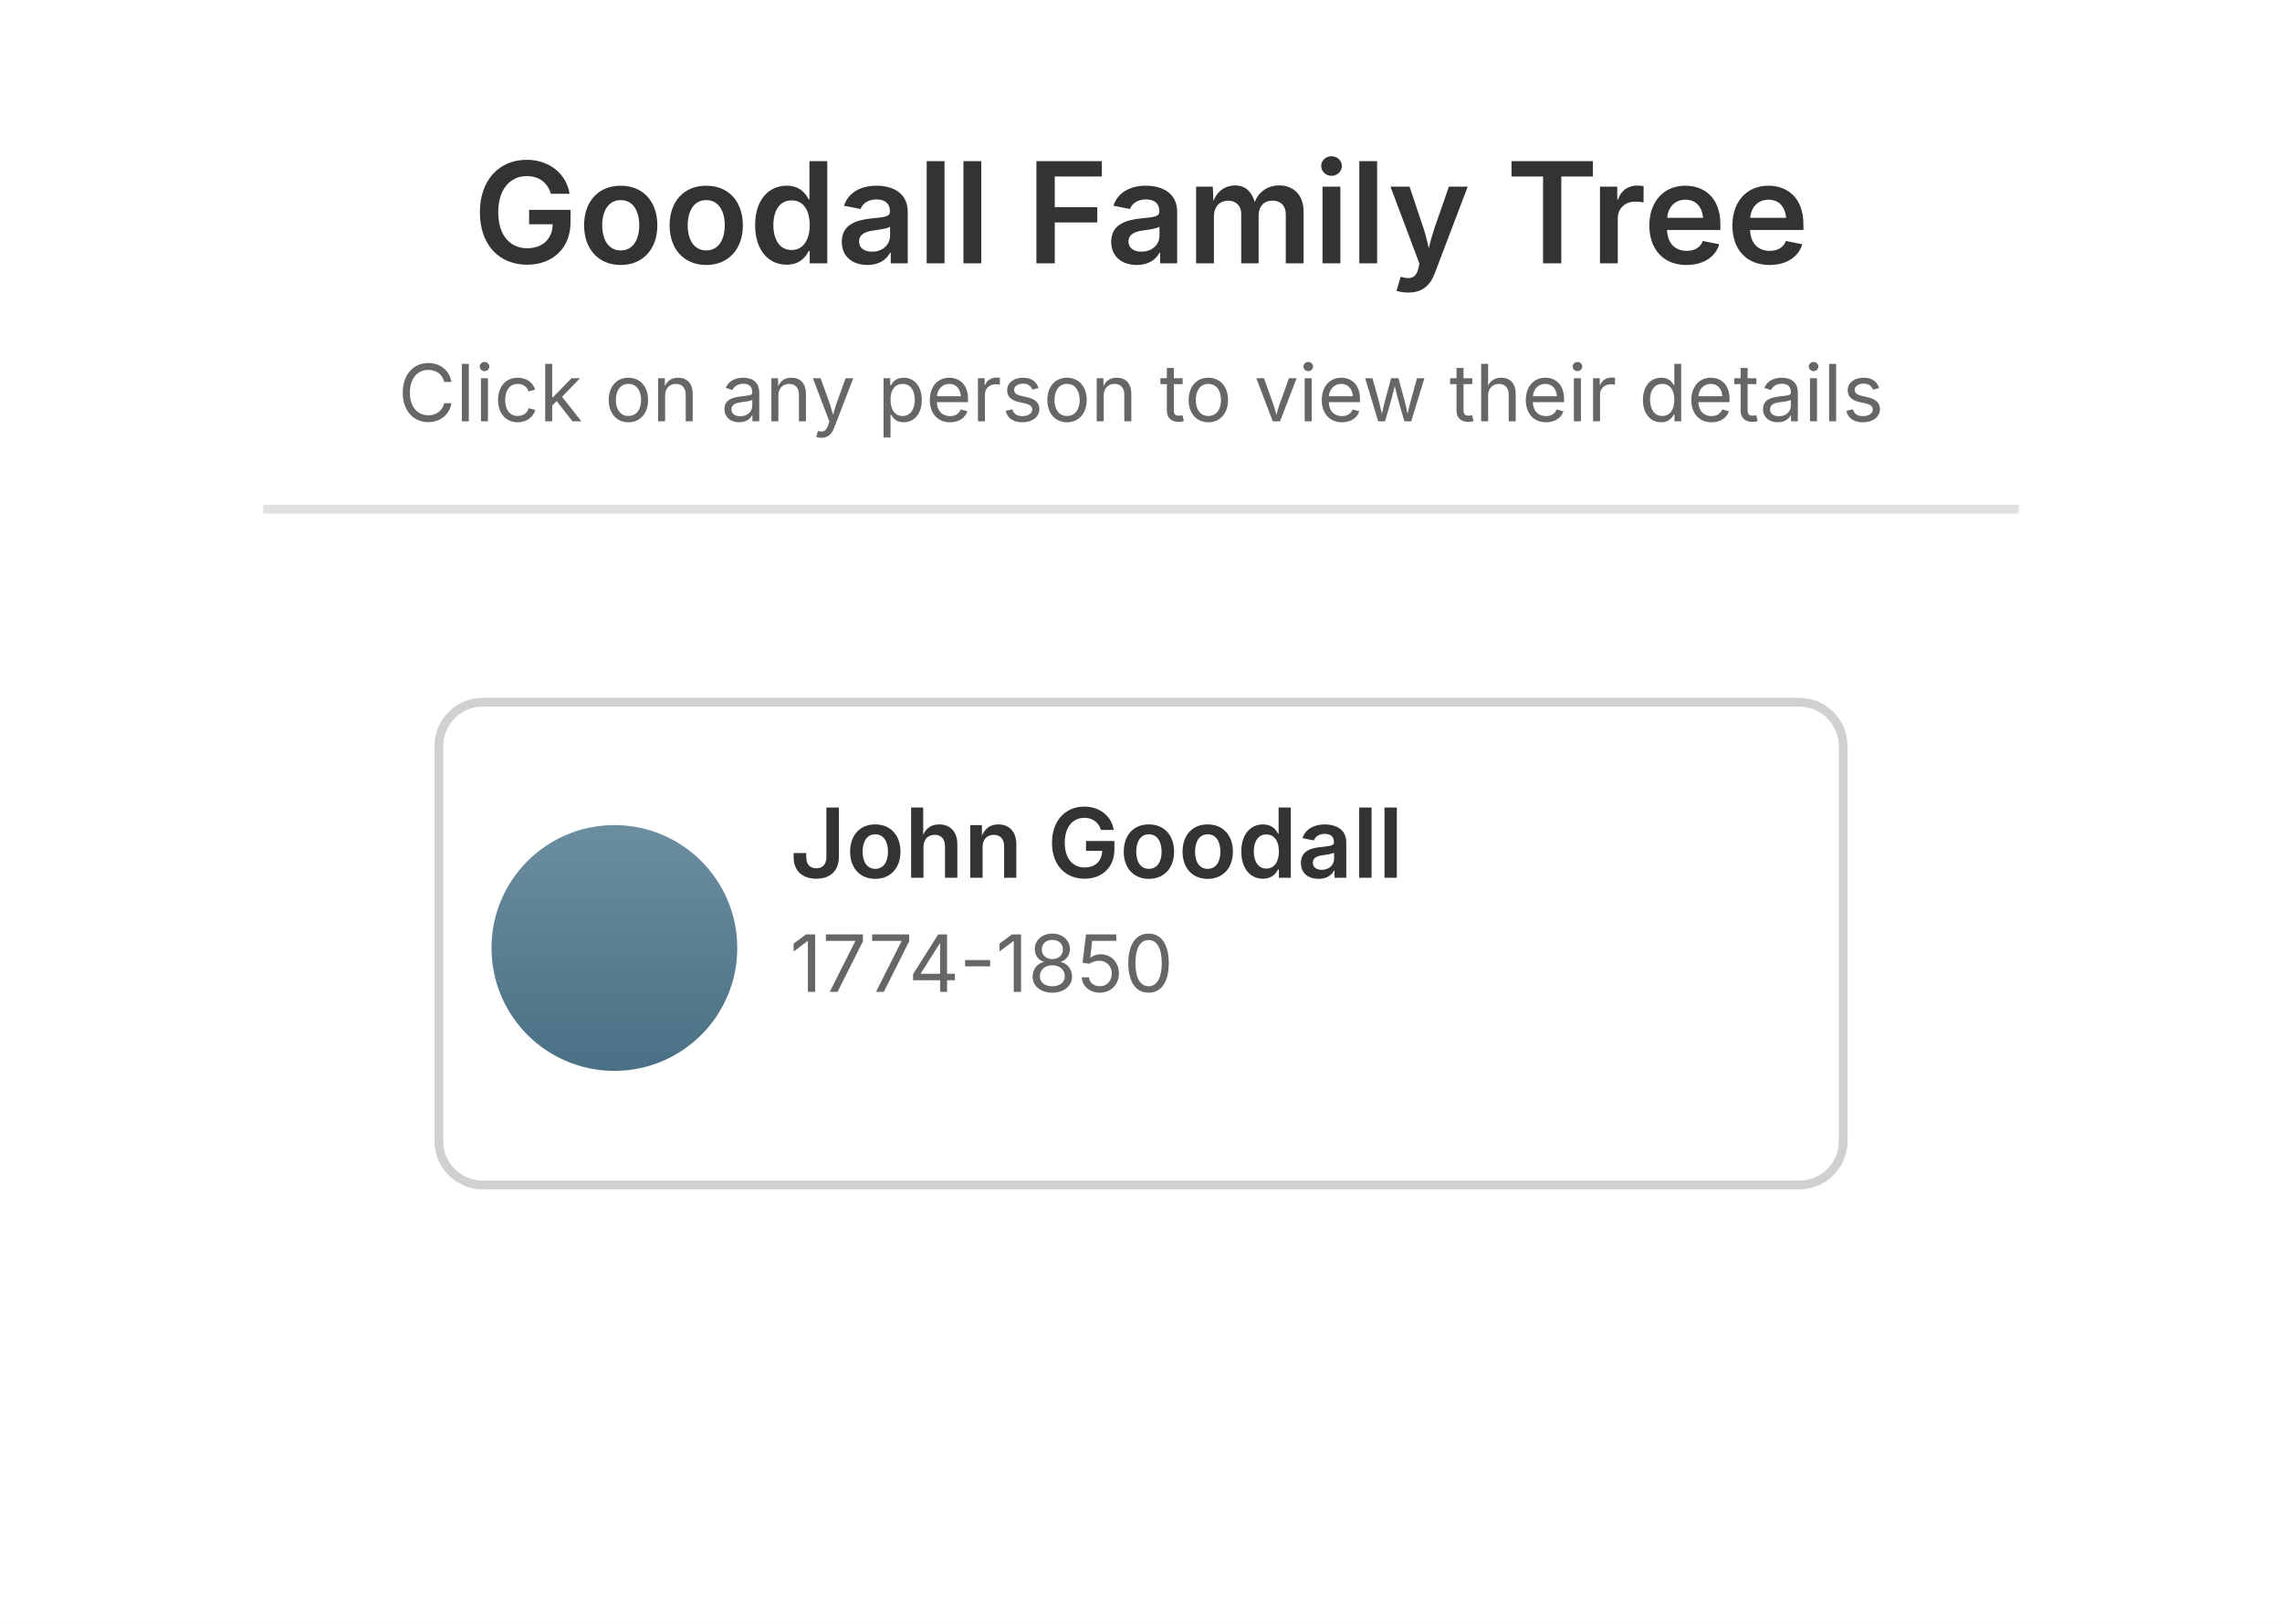
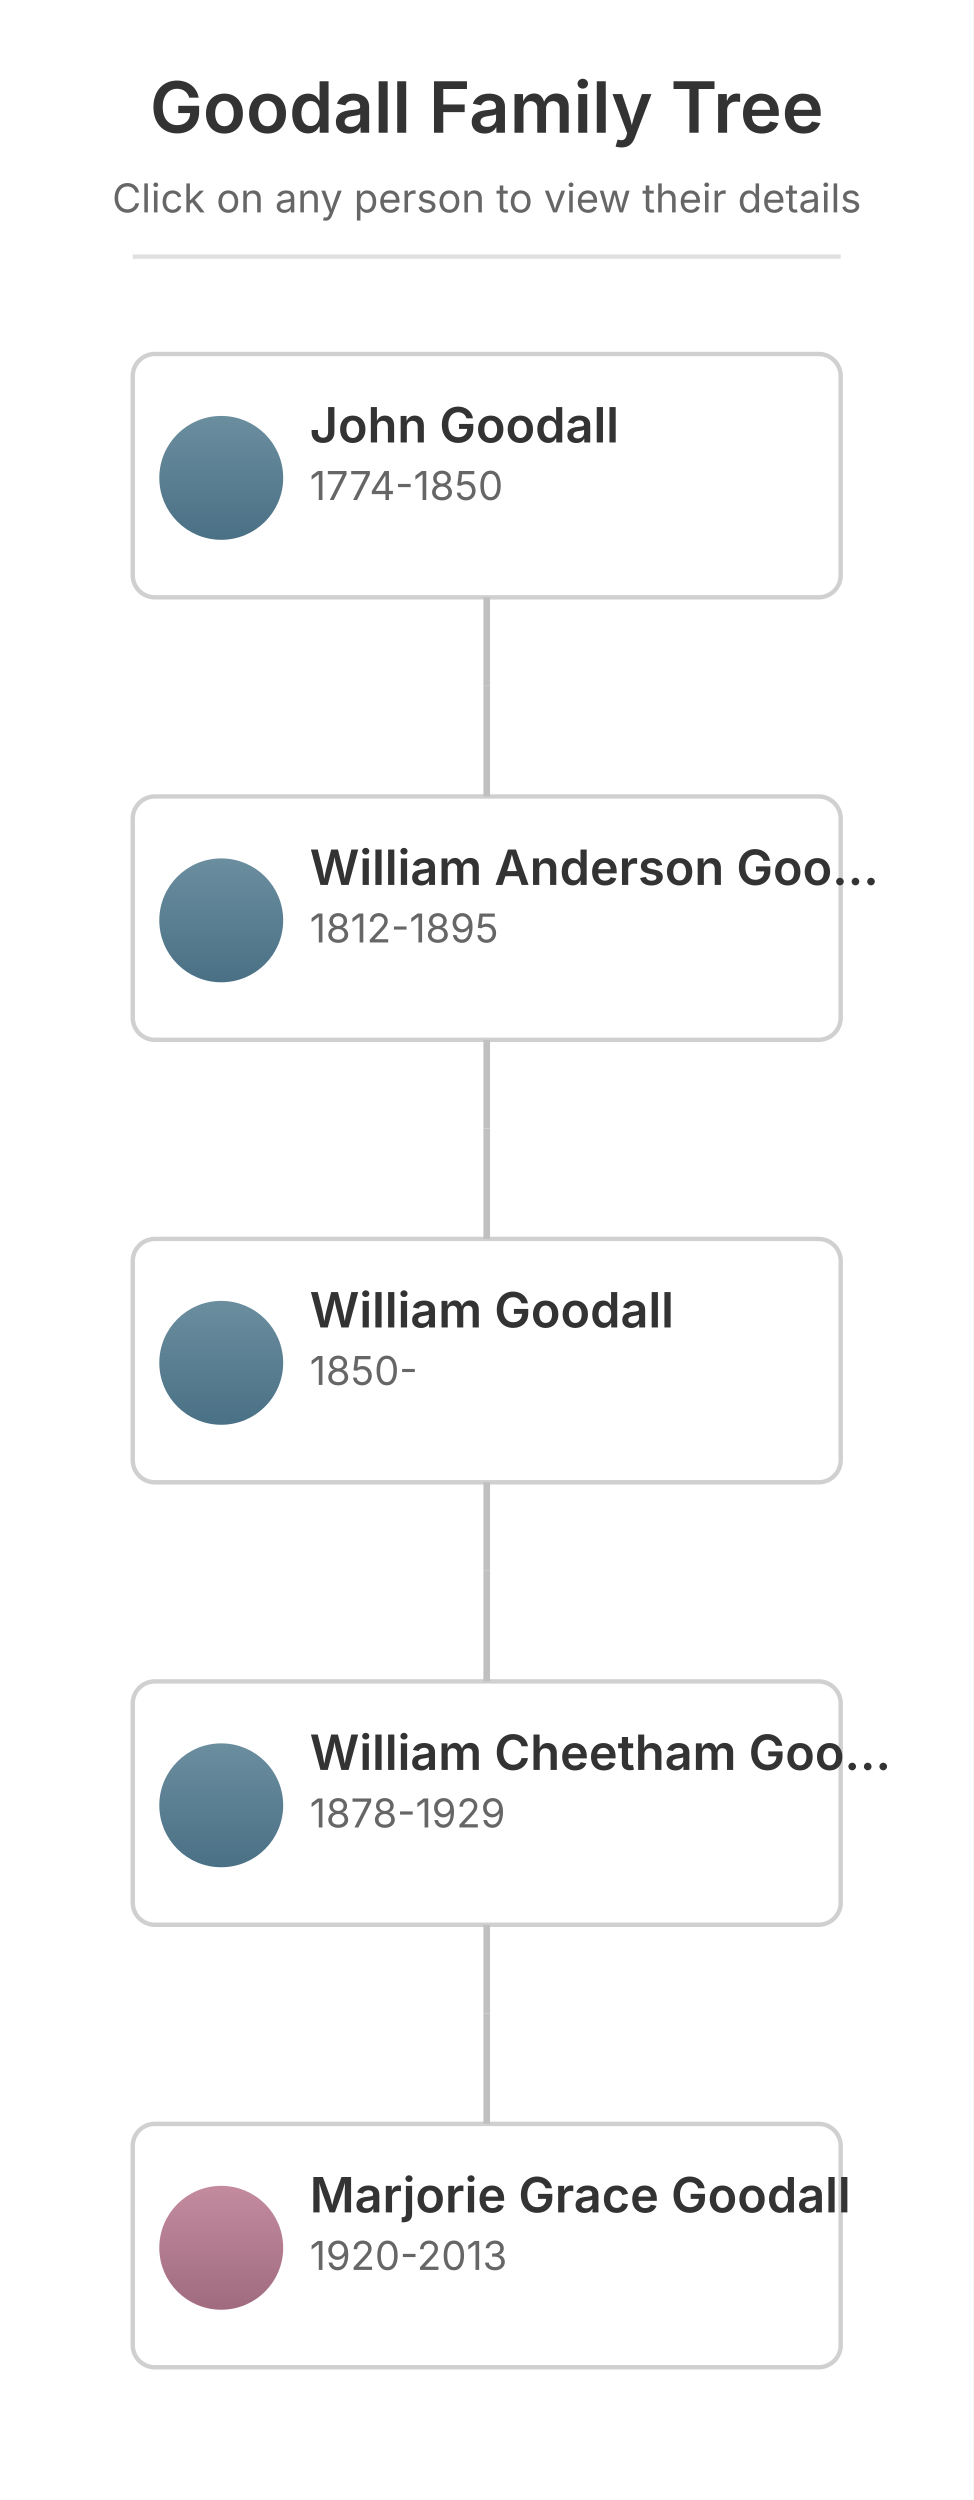
- <svg xmlns="http://www.w3.org/2000/svg" viewBox="0 0 260 185" width="260" height="185" data-root-x="130.0">
+ <svg xmlns="http://www.w3.org/2000/svg" viewBox="0 0 220 565" width="220" height="565" data-root-x="110.0">
  <defs>
    <style>
      .card { fill: #fff; stroke: #d0d0d0; stroke-width: 1; }
      .card:hover { stroke: #4a90a4; stroke-width: 2; cursor: pointer; }
      .avatar-male { fill: url(#maleGradient); }
      .avatar-female { fill: url(#femaleGradient); }
      .name { font-family: -apple-system, BlinkMacSystemFont, sans-serif; font-size: 11px; font-weight: 600; fill: #333; }
      .dates { font-family: -apple-system, BlinkMacSystemFont, sans-serif; font-size: 9px; fill: #666; }
      .spouse { font-family: -apple-system, BlinkMacSystemFont, sans-serif; font-size: 8px; fill: #888; font-style: italic; }
      .connector { stroke: #c0c0c0; stroke-width: 1.5; fill: none; }
      .connector-long { stroke: #c0c0c0; stroke-width: 1.5; fill: none; stroke-dasharray: 4,2; }
    </style>
    <linearGradient id="maleGradient" x1="0%" y1="0%" x2="0%" y2="100%">
      <stop offset="0%" style="stop-color:#6b8e9f" />
      <stop offset="100%" style="stop-color:#4a7085" />
    </linearGradient>
    <linearGradient id="femaleGradient" x1="0%" y1="0%" x2="0%" y2="100%">
      <stop offset="0%" style="stop-color:#c48b9f" />
      <stop offset="100%" style="stop-color:#a06b7f" />
    </linearGradient>
  </defs>
  <rect width="100%" height="100%" fill="#fff" />
-   <text x="130.0" y="30" text-anchor="middle" class="name" style="font-size: 16px;">
+   <text x="110.0" y="30" text-anchor="middle" class="name" style="font-size: 16px;">
    Goodall Family Tree
  </text>
-   <text x="130.0" y="48" text-anchor="middle" class="dates">
+   <text x="110.0" y="48" text-anchor="middle" class="dates">
    Click on any person to view their details
  </text>
-   <line x1="30" y1="58" x2="230" y2="58" stroke="#e0e0e0" />
+   <line x1="30" y1="58" x2="190" y2="58" stroke="#e0e0e0" />
  <g class="person-card" data-person-id="575396">
-     <rect x="50" y="80" width="160" height="55" rx="5" class="card" />
-     <circle cx="70" cy="108" r="14" class="avatar-male" />
-     <text x="90" y="100" class="name">John Goodall</text>
-     <text x="90" y="113" class="dates">1774-1850</text>
+     <rect x="30" y="80" width="160" height="55" rx="5" class="card" />
+     <circle cx="50" cy="108" r="14" class="avatar-male" />
+     <text x="70" y="100" class="name">John Goodall</text>
+     <text x="70" y="113" class="dates">1774-1850</text>
  </g>
+   <g class="person-card" data-person-id="575359">
+     <rect x="30.0" y="180" width="160" height="55" rx="5" class="card" />
+     <circle cx="50.0" cy="208" r="14" class="avatar-male" />
+     <text x="70.0" y="200" class="name">William Anderson Goo...</text>
+     <text x="70.0" y="213" class="dates">1812-1895</text>
+   </g>
+   <g class="person-card" data-person-id="575343">
+     <rect x="30.0" y="280" width="160" height="55" rx="5" class="card" />
+     <circle cx="50.0" cy="308" r="14" class="avatar-male" />
+     <text x="70.0" y="300" class="name">William Goodall</text>
+     <text x="70.0" y="313" class="dates">1850-</text>
+   </g>
+   <g class="person-card" data-person-id="575335">
+     <rect x="30.0" y="380" width="160" height="55" rx="5" class="card" />
+     <circle cx="50.0" cy="408" r="14" class="avatar-male" />
+     <text x="70.0" y="400" class="name">William Cheetham Goo...</text>
+     <text x="70.0" y="413" class="dates">1878-1929</text>
+   </g>
+   <g class="person-card" data-person-id="575332">
+     <rect x="30.0" y="480" width="160" height="55" rx="5" class="card" />
+     <circle cx="50.0" cy="508" r="14" class="avatar-female" />
+     <text x="70.0" y="500" class="name">Marjorie Grace Goodall</text>
+     <text x="70.0" y="513" class="dates">1920-2013</text>
+   </g>
+   <path d="M110.0 435 L110.0 455" class="connector" />
+   <path d="M110.0 455 L110.0 455" class="connector" />
+   <path d="M110.0 455 L110.0 480" class="connector" />
+   <path d="M110.0 335 L110.0 355" class="connector" />
+   <path d="M110.0 355 L110.0 355" class="connector" />
+   <path d="M110.0 355 L110.0 380" class="connector" />
+   <path d="M110.0 235 L110.0 255" class="connector" />
+   <path d="M110.0 255 L110.0 255" class="connector" />
+   <path d="M110.0 255 L110.0 280" class="connector" />
+   <path d="M110.0 135 L110.0 155" class="connector" />
+   <path d="M110.0 155 L110.0 155" class="connector" />
+   <path d="M110.0 155 L110.0 180" class="connector" />
</svg>
